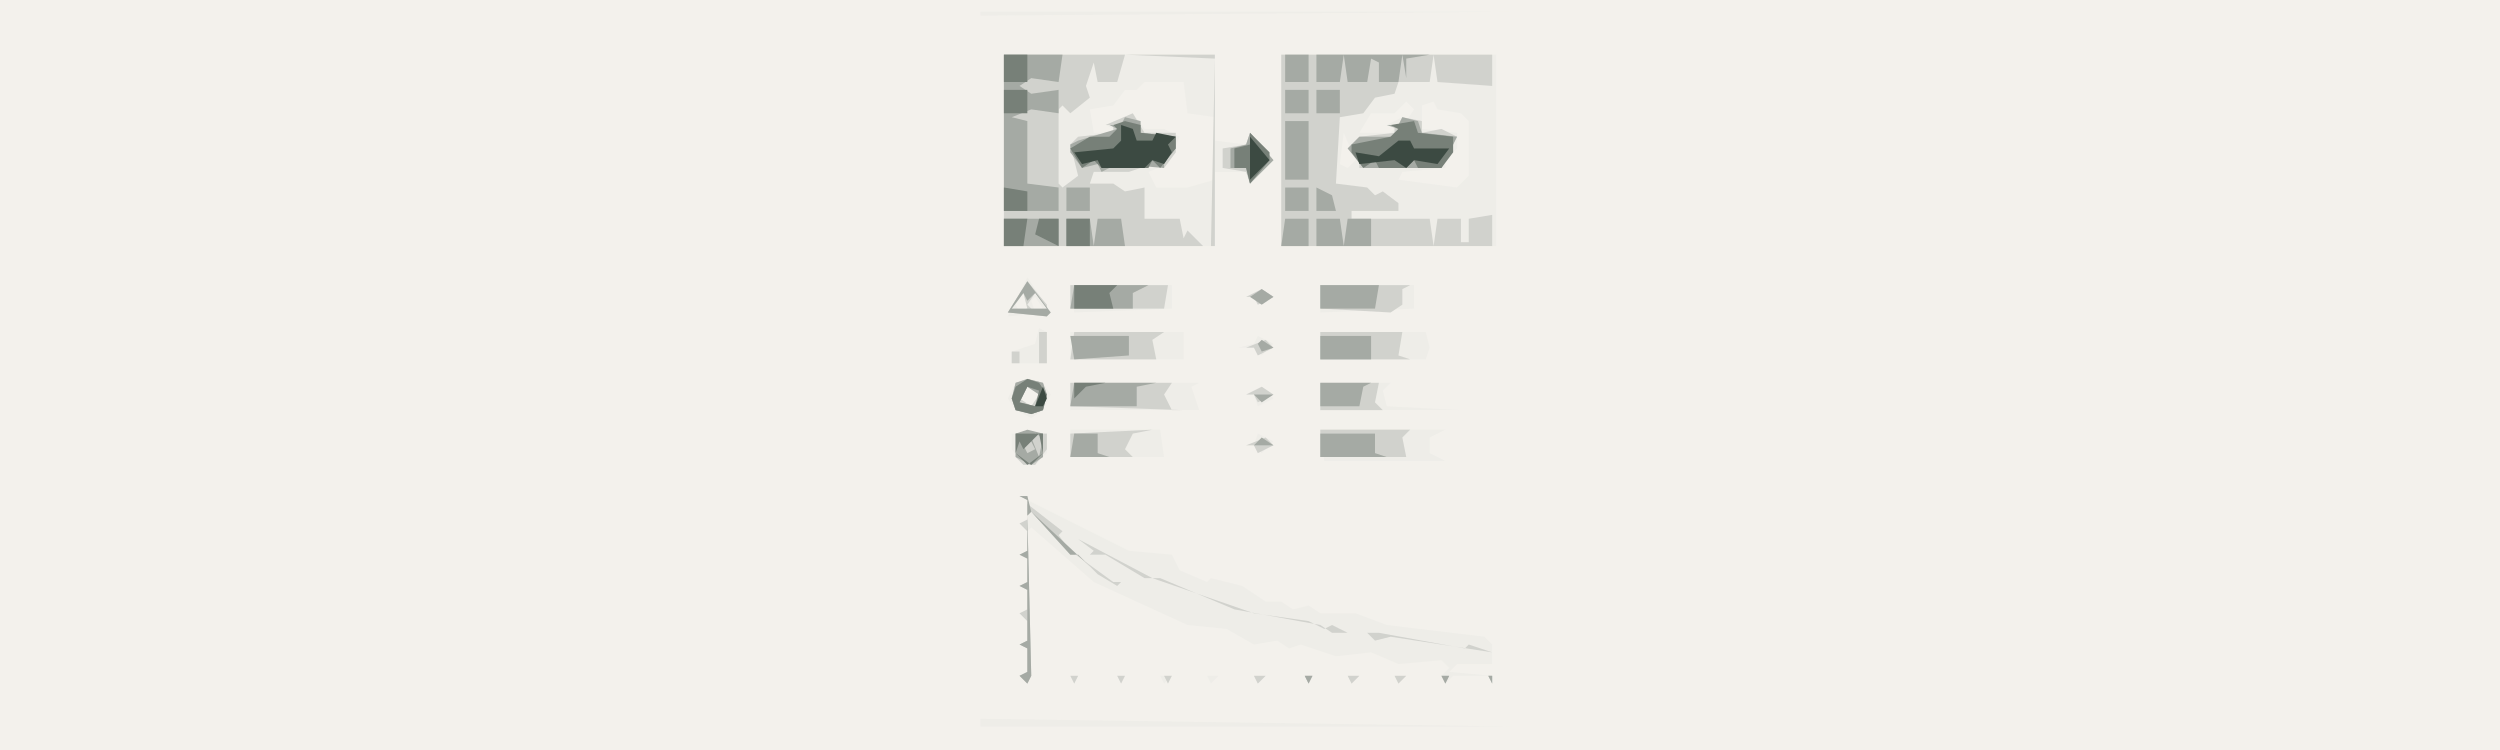
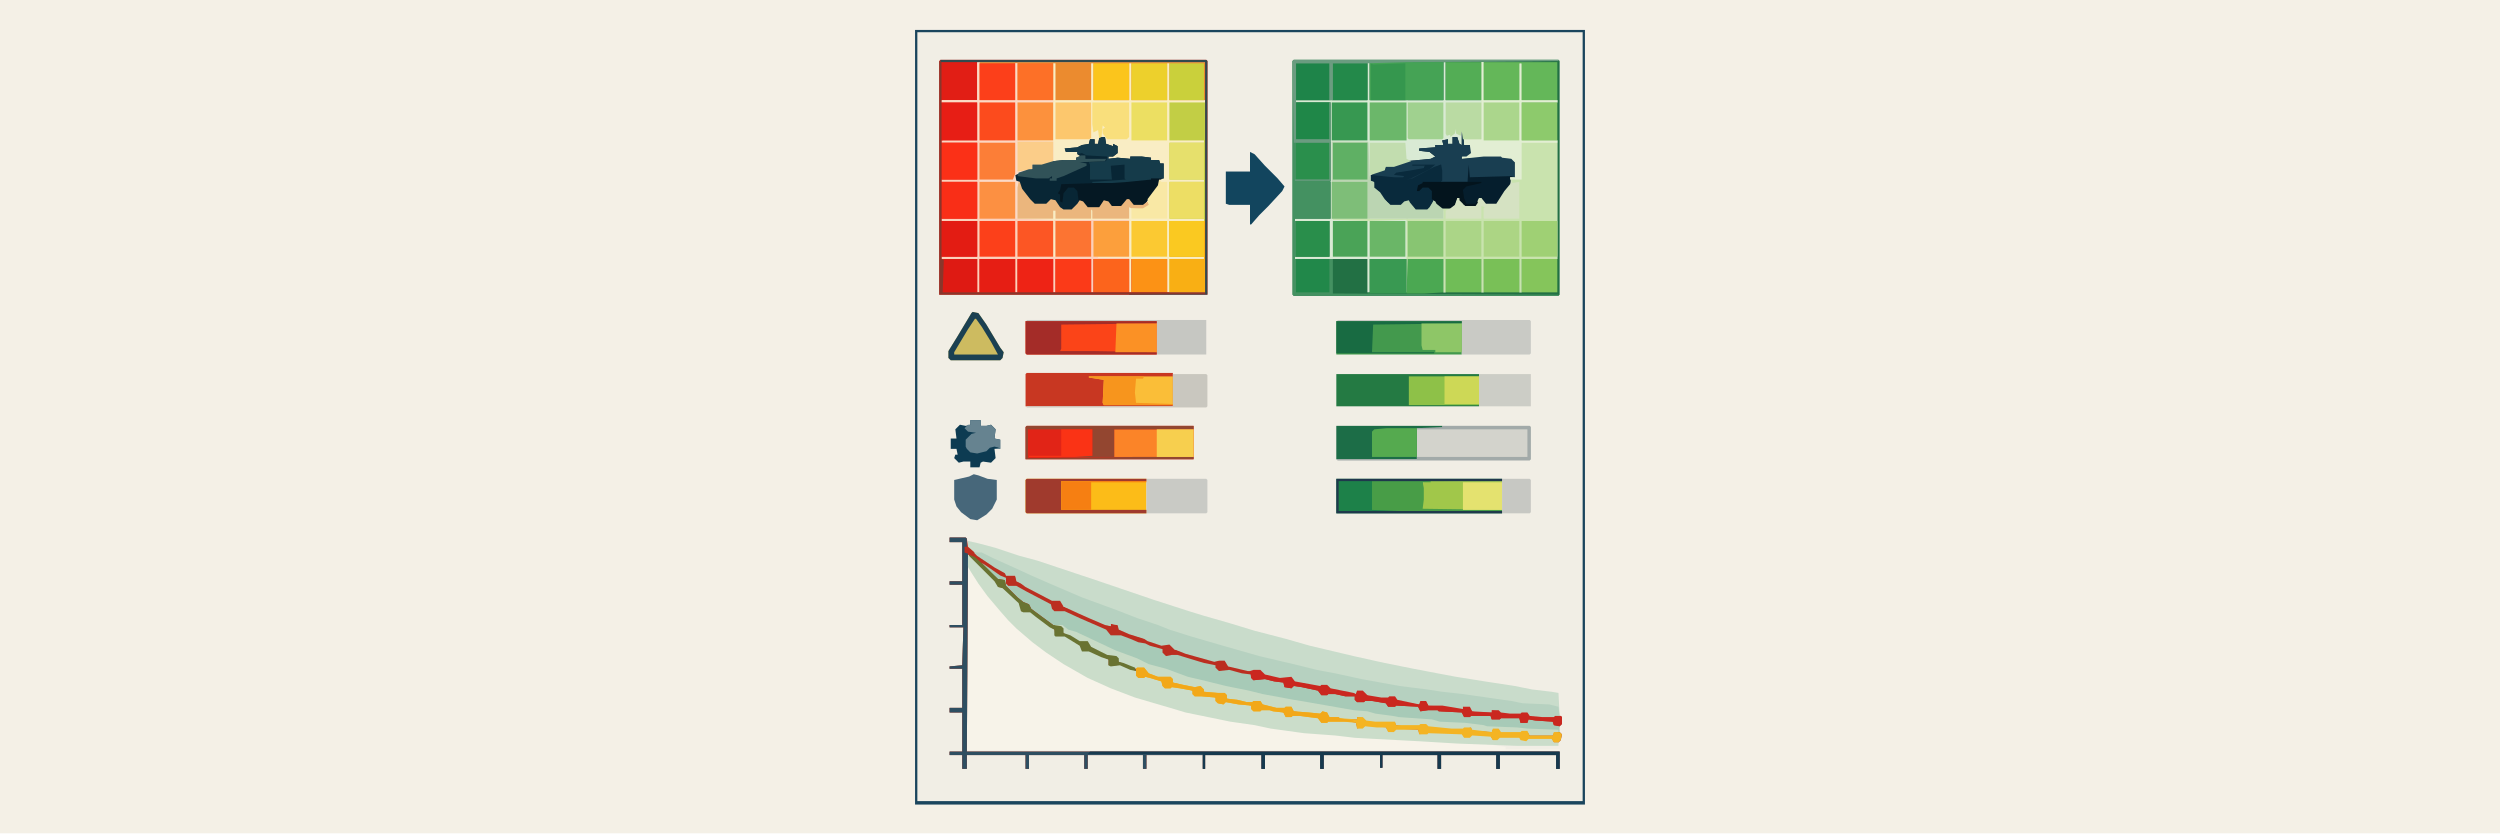
- <svg xmlns="http://www.w3.org/2000/svg" viewBox="0 0 640 192" role="img" aria-label="SE-I detailed vector artwork">
-   <rect width="640" height="192" fill="#f3f1ec" />
-   <path fill="#eeede8" fill-rule="evenodd" d="M261,127 263,128 263,133 261,134 263,136 263,141 261,142 263,143 263,149 261,150 263,151 263,156 261,157 263,159 263,164 261,165 263,166 263,172 261,173 263,175 264,173 274,173 275,175 276,173 286,173 287,175 288,173 297,173 298,175 300,173 309,173 310,175 312,173 321,173 322,175 324,173 334,173 335,175 336,173 345,173 346,175 348,173 357,173 358,175 360,173 369,173 370,175 372,173 381,173 382,175 382,173 371,172 373,170 382,170 382,165 380,163 355,160 347,157 338,157 335,155 331,156 328,154 324,154 318,150 310,148 309,149 302,146 300,142 289,141ZM263,136 264,135 280,149 304,160 314,161 321,165 327,164 330,166 333,165 342,168 351,167 358,170 369,169 371,171 369,173 264,173ZM326,113 322,111 321,114 317,114 321,114 323,116ZM338,110 339,118 370,118 366,116 366,112 370,110ZM274,110 274,117 298,117 297,110ZM259,111 259,115 262,119 265,119 268,116 268,111ZM323,99 321,101 318,101 321,101 322,104 326,102ZM338,98 338,105 374,105 355,104 354,100 356,98 360,98ZM274,98 274,105 307,105 305,99 307,98ZM263,97 260,98 258,102 260,105 264,107 267,105 269,101 267,98ZM263,99 266,101 264,104 261,102ZM326,88 322,86 321,88 317,89 321,89 323,91ZM338,85 338,92 365,92 366,89 365,85ZM274,85 274,92 303,92 303,85ZM268,85 266,84 265,88 259,90 259,93 268,93ZM326,76 323,74 321,76 318,76 321,76 322,78ZM338,73 338,80 362,79 362,73ZM274,73 275,80 300,79 300,73ZM263,71 258,81 269,80ZM264,77 265,76 267,79 265,80ZM262,75 263,79 261,80 260,78ZM328,14 328,63 383,63 383,14ZM344,34 347,41 345,43 343,42ZM364,27 367,26 368,28 374,29 376,31 376,45 373,48 358,46 359,44 370,43 370,41 373,38 373,34 364,33ZM362,28 360,31 359,30 355,32 357,33 356,34 348,34 351,29 357,29 360,26ZM257,14 257,63 311,63 311,44 319,44 320,47 326,41 320,34 319,37 311,36 311,14ZM279,28 285,27 288,23 291,23 293,21 303,21 304,29 311,30 311,46 304,48 296,48 294,44 299,42 302,35 298,33 293,33 290,29 283,32 285,33 284,34 280,34ZM251,3 251,186 388,186 251,184 251,4 388,3Z" />
-   <path fill="#d1d2cd" fill-rule="evenodd" d="M276,138 280,141 279,142 283,142 293,148 297,148 316,156 338,160 341,162 350,162 352,164 356,163 382,167 376,165 375,166 353,162 345,162 341,160 339,161 335,159 321,157 295,148ZM261,127 263,128 263,133 261,134 263,136 263,141 261,142 263,143 263,149 261,150 263,151 263,156 261,157 263,159 263,164 261,165 263,166 263,172 261,173 263,175 264,173 274,173 275,175 276,173 286,173 287,175 288,173 298,173 299,175 300,173 321,173 322,175 324,173 334,173 335,175 336,173 345,173 346,175 348,173 357,173 358,175 360,173 369,173 370,175 371,173 381,173 382,175 382,173 264,173 263,132 264,131 274,142 276,142 281,147 286,150 287,149 285,149 274,141 271,137 272,136 263,129 263,127ZM319,114 321,114 322,116 326,114 324,112ZM338,117 365,117 360,117 359,112 361,110 367,110 338,110ZM274,111 274,117 296,117 290,117 288,115 290,111 295,110ZM260,111 260,117 262,119 265,119 268,115 268,111ZM319,101 321,101 322,103 326,101 323,99ZM338,98 338,105 361,105 354,105 352,103 353,98ZM274,104 303,105 300,105 298,101 300,98 306,98 274,98ZM263,97 260,98 259,102 260,105 264,106 267,105 268,101 267,98ZM263,99 266,101 264,104 261,102ZM259,90 259,93 261,93 261,90ZM319,89 321,89 322,91 326,89 324,87ZM338,85 338,92 361,92 358,91 359,85ZM274,92 296,92 295,87 298,85 275,85ZM266,85 266,93 268,93 268,85ZM319,76 321,76 322,78 326,76 323,74ZM338,79 356,80 359,78 359,74 361,73 338,73ZM274,79 298,79 299,73 274,73ZM263,72 258,80 268,81 268,78ZM263,78 265,75 268,79 265,80ZM262,75 263,79 260,80 259,79ZM320,34 319,37 313,38 313,43 319,44 320,47 326,41ZM373,35 369,33 364,34 364,31 359,30 358,32 355,32 357,32 357,34 348,35 345,38 348,41 348,43 369,43ZM328,14 328,63 382,63 382,48 382,55 376,56 376,62 374,62 374,56 368,56 367,63 366,56 346,56 346,54 358,54 358,52 354,49 352,50 350,48 342,47 343,30 349,29 352,25 357,24 358,21 366,21 367,14 368,21 382,22 382,34 382,14ZM257,14 257,63 311,63 311,14ZM280,16 281,21 286,21 288,14 311,15 310,63 308,63 304,59 303,61 302,56 293,56 293,48 288,49 285,47 279,47 280,44 289,44 295,42 298,43 301,39 301,34 293,34 290,29 283,32 285,32 285,34 276,35 274,37 276,45 272,48 271,47 271,28 272,27 274,29 279,25 278,22Z" />
-   <path fill="#a5aaa4" fill-rule="evenodd" d="M261,127 263,128 263,141 261,142 263,143 263,149 261,150 263,151 263,164 261,165 263,166 263,172 261,173 263,175 264,173 334,173 335,175 336,173 369,173 370,175 371,173 381,173 382,175 382,173 264,173 263,132 264,131 274,142 276,142 279,145 264,131 263,127ZM321,114 326,114 323,112ZM338,111 338,117 355,117 352,116 352,111ZM275,111 274,117 284,117 281,116 281,111ZM263,110 260,111 260,117 264,119 267,117 267,111ZM262,114 264,113 265,115 263,116ZM265,111 267,112 266,117 264,112ZM321,101 323,103 326,101ZM338,104 348,104 349,99 351,98 338,98ZM274,104 291,104 291,99 296,98 275,98ZM263,97 260,98 259,102 260,105 264,106 267,105 268,101 267,98ZM263,99 266,101 265,104 261,103ZM322,88 323,90 326,89 323,87ZM338,86 338,92 351,92 351,86ZM274,86 275,92 289,91 289,86ZM323,74 320,76 323,78 326,76ZM338,73 338,79 352,79 353,73ZM274,79 290,79 290,75 294,73 275,73ZM263,72 258,80 268,81 269,80ZM259,79 262,75 263,77 265,75 268,79ZM337,56 337,63 366,63 351,63 351,56 345,56 344,63 343,56ZM329,56 328,63 335,63 335,56ZM273,56 273,63 294,63 288,63 287,56 281,56 280,63 279,56ZM257,56 257,63 271,63 271,56ZM337,48 337,54 342,54 341,50ZM329,48 329,54 335,54 335,48ZM273,48 273,54 279,54 279,48ZM320,34 319,37 315,38 315,43 319,43 320,47 326,41ZM329,31 329,46 335,46 335,31ZM373,35 364,34 363,31 359,30 358,32 355,32 358,33 356,35 348,35 345,38 349,43 369,43ZM301,35 292,34 292,31 288,30 287,32 284,32 286,33 276,36 274,37 274,39 277,43 281,42 282,44 286,42 298,43 298,41 301,38ZM337,23 337,29 343,29 343,23ZM329,23 329,29 335,29 335,23ZM337,21 343,21 344,14 345,21 350,21 351,15 353,16 353,21 358,21 359,14 360,20 360,15 366,14 337,14ZM329,14 329,21 335,21 335,14ZM257,14 257,54 271,54 271,48 263,47 263,31 259,30 264,28 271,29 271,23 264,24 261,22 264,20 271,21 272,14 279,14Z" />
-   <path fill="#778078" fill-rule="evenodd" d="M260,111 260,116 264,119 267,116 267,111ZM266,111 267,116 263,119 260,116 261,113 262,115ZM275,102 278,99 283,98 275,98ZM263,97 260,99 259,102 260,105 264,106 267,105 268,101 266,98ZM263,99 266,100 265,104 261,103ZM275,73 275,79 285,79 284,75 286,73ZM273,56 273,63 279,63 279,56ZM266,56 265,60 271,63 271,56ZM257,56 257,63 262,63 263,56ZM257,48 257,54 263,54 263,49ZM320,34 320,37 316,38 316,43 319,43 320,47 325,41 325,39ZM372,35 363,34 362,31 356,32 358,33 356,35 346,37 346,39 349,43 352,41 353,43 360,43 362,41 363,43 369,43 372,39ZM301,35 292,34 292,32 288,31 285,32 286,33 284,35 279,35 274,38 277,43 280,41 282,43 294,43 295,41 297,43 301,38ZM257,23 257,29 263,29 263,23ZM257,14 257,21 263,21 263,14Z" />
-   <path fill="#3c4a42" fill-rule="evenodd" d="M267,99 265,104 267,104 268,102ZM347,39 348,42 357,41 360,43 362,41 368,42 371,38 362,38 361,36 358,36 353,40ZM320,35 320,46 325,41ZM275,39 277,42 281,41 282,43 293,43 295,41 298,42 300,39 299,37 301,35 296,34 295,36 291,36 290,33 287,32 287,36 285,38Z" />
+ <svg xmlns="http://www.w3.org/2000/svg" viewBox="0 0 2172 724" role="img" aria-label="SE-I detailed vector artwork">
+   <path d="M0,0 L2172,0 L2172,724 L0,724 Z " fill="#F4F0E6" transform="translate(0,0)" />
+   <path d="M0,0 L582,0 L582,673 L0,673 Z " fill="#F1EEE5" transform="translate(795,26)" />
+   <path d="M0,0 L230,0 L231,1 L231,204 L230,205 L0,205 L-1,204 L-1,1 Z " fill="#D9EAD4" transform="translate(1124,52)" />
+   <path d="M0,0 L231,0 L232,1 L232,204 L-1,204 L-1,1 Z " fill="#FCD0BB" transform="translate(817,52)" />
+   <path d="M0,0 L196,0 L196,200 L163,200 L163,171 L132,171 L132,200 L130,200 L130,170 L103,170 L103,169 L130,169 L130,137 L65,137 L66,169 L64,169 L64,137 L33,136 L33,109 L34,104 L35,104 L37,110 L44,119 L48,123 L58,123 L62,119 L66,120 L70,126 L73,128 L80,128 L85,123 L87,120 L90,121 L94,126 L104,126 L108,120 L112,121 L115,125 L123,125 L128,119 L130,119 L134,124 L142,124 L146,119 L152,111 L155,107 L156,102 L159,101 L160,88 L157,88 L156,86 L149,85 L149,83 L131,82 L131,84 L112,84 L112,82 L119,79 L119,73 L116,71 L116,73 L109,71 L109,65 L104,67 L103,71 L100,71 L100,67 L96,68 L96,72 L89,73 L85,75 L74,75 L75,77 L85,78 L88,81 L91,83 L84,83 L84,85 L73,86 L69,87 L64,86 L64,69 L34,69 L33,68 L33,35 L64,35 L64,33 L33,33 L33,1 L31,1 L31,33 L0,33 Z " fill="#F9EDC4" transform="translate(851,54)" />
+   <path d="M0,0 L230,0 L231,1 L231,204 L230,205 L0,205 L-1,204 L-1,1 Z M64,2 L64,35 L33,35 L33,3 L32,3 L32,35 L1,35 L1,37 L32,37 L32,70 L1,70 L1,71 L32,71 L32,105 L1,105 L1,106 L32,106 L32,138 L1,138 L1,140 L31,140 L31,171 L1,171 L1,173 L32,173 L32,202 L33,202 L33,173 L64,173 L64,202 L66,202 L66,173 L98,173 L98,202 L99,202 L99,173 L130,173 L130,202 L132,202 L132,173 L163,173 L163,202 L165,202 L165,173 L196,173 L196,202 L198,202 L198,173 L229,173 L229,70 L198,70 L198,37 L229,37 L229,35 L198,35 L198,3 L196,3 L196,35 L165,35 L165,2 L163,2 L163,35 L132,35 L132,2 L130,2 L130,35 L99,35 L99,3 L98,3 L98,35 L66,35 L66,2 Z " fill="#227044" transform="translate(1124,52)" />
+   <path d="M0,0 L4,5 L11,16 L21,29 L30,40 L46,57 L57,66 L70,76 L91,89 L105,97 L132,109 L158,118 L173,122 L188,126 L199,129 L233,136 L250,138 L269,142 L304,146 L331,148 L337,149 L369,151 L414,153 L448,155 L468,158 L468,160 L515,160 L515,161 L0,161 Z " fill="#F7F3E9" transform="translate(840,491)" />
+   <path d="M0,0 L14,0 L15,1 L16,8 L24,15 L39,25 L49,31 L49,33 L57,33 L59,38 L65,41 L81,50 L89,54 L96,54 L99,57 L99,60 L105,62 L120,68 L130,73 L140,77 L140,75 L146,76 L148,80 L164,86 L170,88 L180,92 L187,93 L191,92 L195,95 L195,97 L205,100 L230,107 L239,106 L242,111 L259,115 L270,115 L274,119 L287,122 L297,121 L300,125 L322,129 L323,128 L328,128 L331,131 L351,135 L353,136 L354,133 L359,133 L363,137 L375,139 L381,139 L382,138 L387,138 L389,141 L408,145 L409,142 L414,142 L416,146 L428,146 L446,149 L446,147 L452,147 L454,151 L471,152 L471,150 L477,150 L479,152 L487,153 L496,153 L497,152 L502,152 L504,155 L515,156 L525,156 L526,155 L531,155 L532,156 L532,162 L530,164 L530,169 L532,171 L531,176 L529,178 L525,178 L523,175 L503,175 L501,177 L496,176 L495,174 L478,174 L476,176 L472,176 L470,173 L454,172 L452,174 L447,174 L445,171 L416,170 L415,171 L408,171 L407,167 L388,167 L386,169 L381,169 L379,165 L371,165 L361,164 L359,166 L354,166 L353,161 L343,160 L329,160 L328,161 L323,161 L320,157 L304,155 L298,155 L297,156 L292,156 L290,152 L281,151 L278,150 L271,150 L270,151 L264,151 L262,149 L262,146 L251,145 L240,143 L238,145 L233,144 L231,142 L231,139 L219,138 L213,138 L211,136 L211,133 L200,131 L193,130 L192,131 L187,131 L185,129 L184,125 L174,122 L170,121 L169,122 L164,122 L162,120 L162,116 L157,115 L148,111 L140,112 L138,111 L138,106 L132,104 L121,99 L115,99 L113,94 L100,86 L92,86 L91,85 L91,80 L87,78 L75,69 L70,65 L64,65 L62,64 L60,57 L46,44 L42,43 L39,38 L16,15 L15,186 L530,186 L530,201 L527,201 L527,189 L478,189 L478,201 L475,201 L475,189 L427,189 L427,201 L424,201 L424,189 L376,189 L376,200 L374,200 L374,189 L325,189 L325,201 L322,201 L322,189 L274,189 L274,201 L271,201 L271,189 L222,189 L222,201 L220,201 L220,189 L171,189 L171,201 L168,201 L168,189 L120,189 L120,201 L117,201 L117,189 L69,189 L69,201 L66,201 L66,189 L15,189 L15,201 L11,201 L11,189 L0,189 L0,186 L11,186 L11,152 L0,152 L0,148 L11,148 L11,114 L0,114 L0,112 L11,111 L12,78 L0,78 L0,76 L11,76 L11,41 L0,41 L0,38 L11,38 L11,4 L0,4 Z " fill="#A7CAB7" transform="translate(825,467)" />
+   <path d="M0,0 L9,2 L24,6 L45,13 L60,17 L78,23 L114,35 L161,51 L192,61 L205,65 L226,71 L249,78 L276,85 L297,91 L335,100 L362,106 L387,111 L408,115 L424,118 L449,122 L475,126 L490,129 L507,131 L513,132 L514,152 L509,154 L499,154 L488,153 L486,150 L481,150 L480,151 L471,151 L463,150 L461,148 L455,147 L455,149 L442,149 L438,148 L436,145 L430,144 L430,146 L422,146 L412,144 L400,143 L398,140 L393,140 L392,142 L376,140 L372,138 L371,136 L366,136 L365,137 L352,136 L346,134 L343,131 L338,131 L337,133 L315,129 L312,126 L307,126 L304,127 L284,123 L281,119 L276,119 L271,120 L256,116 L254,113 L243,113 L226,109 L223,104 L218,104 L214,105 L189,98 L179,94 L175,90 L168,91 L156,87 L153,85 L140,81 L131,77 L130,73 L124,72 L124,74 L119,73 L105,67 L96,63 L83,57 L80,52 L73,52 L50,40 L46,37 L42,35 L41,30 L33,30 L32,28 L23,23 L8,13 L0,6 Z " fill="#C9DCCB" transform="translate(841,470)" />
+   <path d="M0,0 L231,0 L232,1 L232,204 L-1,204 L-1,1 Z M32,2 L32,35 L1,35 L1,37 L32,37 L32,70 L1,70 L1,72 L32,72 L32,104 L1,104 L1,106 L32,106 L32,138 L1,138 L1,140 L32,140 L32,171 L1,171 L1,173 L32,173 L32,202 L34,202 L34,173 L65,173 L65,202 L67,202 L67,173 L98,173 L98,202 L100,202 L100,173 L131,173 L131,202 L133,202 L133,173 L164,173 L164,202 L166,202 L166,173 L197,173 L197,202 L230,202 L230,2 Z " fill="#E11E15" transform="translate(817,52)" />
+   <path d="M0,0 L2,0 L2,33 L33,33 L33,1 L35,1 L35,33 L66,33 L66,35 L35,35 L35,68 L66,68 L66,171 L35,171 L35,200 L33,200 L33,171 L2,171 L2,200 L0,200 L0,171 L-31,171 L-31,200 L-33,200 L-33,171 L-64,171 L-64,200 L-65,200 L-65,137 L-99,138 L-129,137 L-129,136 L-98,136 L-98,131 L-97,131 L-97,136 L-65,136 L-65,128 L-64,128 L-64,136 L-33,136 L-33,129 L-40,129 L-40,128 L-27,126 L-23,123 L-21,118 L-19,118 L-16,122 L-16,124 L-5,124 L-2,118 L0,118 L4,123 L13,123 L20,112 L25,106 L25,100 L29,100 L29,87 L26,86 L26,84 L18,84 L17,83 L2,83 L-17,84 L-17,82 L-10,79 L-10,72 L-15,72 L-15,50 L-14,50 L-14,67 L0,67 Z " fill="#C9E3AE" transform="translate(1287,54)" />
+   <path d="M0,0 L230,0 L230,1 L130,2 L130,35 L66,35 L66,2 L64,2 L64,35 L1,35 L1,37 L32,37 L32,138 L1,138 L1,140 L31,140 L31,171 L1,171 L1,173 L34,173 L34,203 L230,204 L230,205 L0,205 L-1,204 L-1,1 Z " fill="#449161" transform="translate(1124,52)" />
+   <path d="M0,0 L14,0 L15,1 L16,8 L24,15 L39,25 L49,31 L49,33 L57,33 L59,38 L65,41 L81,50 L89,54 L96,54 L99,57 L99,60 L105,62 L120,68 L130,73 L140,77 L140,75 L146,76 L148,80 L164,86 L170,88 L180,92 L187,93 L191,92 L195,95 L195,97 L205,100 L230,107 L239,106 L242,111 L259,115 L270,115 L274,119 L287,122 L297,121 L300,125 L322,129 L323,128 L328,128 L331,131 L351,135 L353,136 L354,133 L359,133 L363,137 L375,139 L381,139 L382,138 L387,138 L389,141 L408,145 L409,142 L414,142 L416,146 L428,146 L446,149 L446,147 L452,147 L454,151 L471,152 L471,150 L477,150 L479,152 L487,153 L496,153 L497,152 L502,152 L504,155 L515,156 L525,156 L526,155 L531,155 L532,156 L532,162 L530,164 L525,163 L524,160 L509,159 L503,158 L502,161 L496,161 L495,157 L479,157 L478,158 L471,158 L470,155 L453,155 L452,156 L447,156 L445,152 L425,151 L424,150 L416,150 L409,151 L407,147 L388,146 L387,147 L381,147 L379,144 L367,142 L361,142 L360,143 L354,143 L352,141 L352,138 L344,138 L335,136 L329,136 L328,137 L323,137 L320,133 L306,130 L299,129 L297,131 L291,130 L290,126 L282,125 L274,123 L264,124 L262,122 L262,119 L254,118 L243,115 L234,116 L231,113 L231,111 L221,109 L198,102 L193,102 L188,103 L185,100 L185,97 L174,94 L170,92 L164,91 L157,88 L149,85 L140,85 L136,80 L113,70 L100,64 L91,64 L89,62 L88,58 L67,47 L58,42 L51,42 L49,40 L49,35 L44,33 L34,26 L28,22 L34,29 L42,36 L48,37 L49,42 L59,52 L64,56 L69,58 L71,62 L90,76 L97,77 L99,79 L99,83 L105,85 L113,90 L120,90 L123,95 L137,102 L145,103 L147,105 L147,108 L151,109 L161,113 L169,113 L173,118 L181,121 L192,121 L194,123 L194,126 L203,128 L213,130 L218,129 L221,132 L221,134 L233,135 L239,135 L241,137 L241,140 L250,141 L258,143 L263,143 L264,142 L270,142 L272,145 L284,148 L291,148 L292,147 L297,147 L299,151 L312,152 L322,153 L324,151 L328,152 L330,156 L338,156 L339,157 L354,158 L354,156 L359,156 L362,159 L370,160 L387,160 L388,163 L408,163 L409,162 L414,162 L416,164 L436,166 L446,166 L447,165 L453,165 L454,167 L471,169 L472,166 L477,166 L479,169 L496,169 L497,168 L502,168 L504,172 L524,172 L525,169 L530,169 L532,171 L531,176 L529,178 L525,178 L523,175 L503,175 L501,177 L496,176 L495,174 L478,174 L476,176 L472,176 L470,173 L454,172 L452,174 L447,174 L445,171 L416,170 L415,171 L408,171 L407,167 L388,167 L386,169 L381,169 L379,165 L371,165 L361,164 L359,166 L354,166 L353,161 L343,160 L329,160 L328,161 L323,161 L320,157 L304,155 L298,155 L297,156 L292,156 L290,152 L281,151 L278,150 L271,150 L270,151 L264,151 L262,149 L262,146 L251,145 L240,143 L238,145 L233,144 L231,142 L231,139 L219,138 L213,138 L211,136 L211,133 L200,131 L193,130 L192,131 L187,131 L185,129 L184,125 L174,122 L170,121 L169,122 L164,122 L162,120 L162,116 L157,115 L148,111 L140,112 L138,111 L138,106 L132,104 L121,99 L115,99 L113,94 L100,86 L92,86 L91,85 L91,80 L87,78 L75,69 L70,65 L64,65 L62,64 L60,57 L46,44 L42,43 L39,38 L16,15 L15,186 L530,186 L530,201 L527,201 L527,189 L478,189 L478,201 L475,201 L475,189 L427,189 L427,201 L424,201 L424,189 L376,189 L376,200 L374,200 L374,189 L325,189 L325,201 L322,201 L322,189 L274,189 L274,201 L271,201 L271,189 L222,189 L222,201 L220,201 L220,189 L171,189 L171,201 L168,201 L168,189 L120,189 L120,201 L117,201 L117,189 L69,189 L69,201 L66,201 L66,189 L15,189 L15,201 L11,201 L11,189 L0,189 L0,186 L11,186 L11,152 L0,152 L0,148 L11,148 L11,114 L0,114 L0,112 L11,111 L12,78 L0,78 L0,76 L11,76 L11,41 L0,41 L0,38 L11,38 L11,4 L0,4 Z " fill="#BB2E20" transform="translate(825,467)" />
+   <path d="M0,0 L7,6 L27,26 L27,29 L32,30 L47,44 L47,50 L55,50 L69,61 L76,66 L77,71 L85,71 L99,80 L100,84 L107,84 L123,92 L123,97 L130,97 L133,96 L147,102 L149,107 L154,107 L157,106 L165,109 L170,111 L172,116 L177,116 L182,115 L196,119 L198,123 L209,123 L216,125 L219,130 L224,129 L228,128 L247,132 L249,136 L255,136 L256,135 L263,135 L275,138 L277,141 L282,141 L283,140 L294,141 L305,142 L308,146 L313,146 L314,145 L328,145 L338,147 L339,152 L345,150 L349,149 L364,151 L366,154 L371,154 L373,152 L392,153 L393,157 L400,156 L401,155 L430,156 L432,159 L437,159 L439,157 L455,158 L457,162 L462,160 L463,159 L480,159 L482,162 L487,161 L488,160 L508,160 L510,164 L514,164 L514,167 L478,167 L426,165 L393,163 L355,161 L337,160 L320,158 L293,156 L264,152 L250,149 L229,146 L190,138 L180,135 L163,130 L146,125 L125,117 L105,108 L84,96 L69,86 L57,77 L43,65 L36,58 L29,50 L18,37 L10,26 L3,15 L0,10 Z " fill="#CBDDCA" transform="translate(840,481)" />
+   <path d="M0,0 L7,0 L17,5 L37,14 L50,20 L66,27 L94,39 L124,50 L142,57 L160,63 L170,67 L189,73 L220,82 L248,90 L265,94 L282,98 L298,102 L314,105 L337,110 L370,116 L394,119 L407,121 L425,123 L467,129 L477,131 L500,132 L508,134 L509,142 L504,144 L494,144 L483,143 L481,140 L476,140 L475,141 L466,141 L458,140 L456,138 L450,137 L450,139 L437,139 L433,138 L431,135 L425,134 L425,136 L417,136 L407,134 L395,133 L393,130 L388,130 L387,132 L371,130 L367,128 L366,126 L361,126 L360,127 L347,126 L341,124 L338,121 L333,121 L332,123 L310,119 L307,116 L302,116 L299,117 L279,113 L276,109 L271,109 L266,110 L251,106 L249,103 L238,103 L221,99 L218,94 L213,94 L209,95 L184,88 L174,84 L170,80 L163,81 L151,77 L148,75 L135,71 L126,67 L125,63 L119,62 L119,64 L114,63 L100,57 L91,53 L78,47 L75,42 L68,42 L45,30 L41,27 L37,25 L36,20 L28,20 L27,18 L18,13 L3,3 Z " fill="#B6D1C0" transform="translate(846,480)" />
+   <path d="M0,0 L196,0 L196,33 L165,33 L165,1 L163,1 L163,33 L132,33 L132,1 L130,1 L130,33 L99,33 L99,1 L97,1 L97,33 L66,33 L66,1 L64,1 L64,33 L33,33 L33,1 L31,1 L31,33 L0,33 Z " fill="#EB8B2F" transform="translate(851,54)" />
+   <path d="M0,0 L582,0 L582,673 L0,673 Z M2,2 L2,670 L580,670 L580,2 Z " fill="#1A455D" transform="translate(795,26)" />
+   <path d="M0,0 L168,0 L169,1 L169,29 L168,30 L1,30 L0,29 Z " fill="#D3D3CC" transform="translate(1161,370)" />
+   <path d="M0,0 L4,0 L5,6 L11,8 L11,6 L15,8 L15,14 L11,17 L7,17 L7,19 L15,18 L26,19 L26,17 L36,17 L44,18 L44,20 L51,20 L52,23 L55,23 L55,36 L51,37 L51,42 L43,52 L39,58 L37,60 L29,60 L25,56 L25,54 L20,59 L18,61 L10,61 L6,56 L3,56 L-1,62 L-11,62 L-16,56 L-18,56 L-22,62 L-25,64 L-32,64 L-38,59 L-40,55 L-44,56 L-47,59 L-57,59 L-62,54 L-69,45 L-70,44 L-70,39 L-74,38 L-74,33 L-66,29 L-59,28 L-59,24 L-51,24 L-41,21 L-32,20 L-21,20 L-21,18 L-17,17 L-20,15 L-20,13 L-30,13 L-31,10 L-20,9 L-16,7 L-10,6 L-9,2 L-5,2 L-5,6 L-2,6 L-1,1 Z " fill="#082635" transform="translate(956,119)" />
+   <path d="M0,0 L31,0 L31,165 L0,165 L0,136 L30,136 L30,134 L0,134 L0,103 L30,103 L30,101 L0,101 L0,69 L30,69 L30,67 L0,67 L0,35 L30,35 L30,33 L0,33 Z " fill="#C2CE45" transform="translate(1016,89)" />
+   <path d="M0,0 L1,0 L2,12 L7,12 L8,19 L4,22 L0,22 L0,24 L19,22 L34,22 L35,23 L43,24 L46,27 L46,40 L42,40 L43,46 L34,58 L30,64 L21,64 L17,60 L17,58 L15,58 L14,62 L12,65 L3,65 L-2,60 L-2,58 L-4,58 L-6,64 L-10,67 L-17,67 L-22,63 L-23,61 L-25,61 L-28,66 L-30,68 L-40,68 L-45,62 L-46,60 L-50,61 L-53,64 L-62,64 L-67,59 L-71,53 L-76,49 L-76,44 L-79,43 L-79,38 L-71,34 L-67,34 L-66,30 L-59,30 L-49,27 L-48,26 L-27,24 L-23,22 L-28,18 L-37,17 L-37,15 L-23,14 L-23,12 L-16,12 L-17,8 L-12,7 L-12,11 L-8,11 L-8,5 L-4,5 L-2,11 L0,12 Z " fill="#051E2D" transform="translate(1270,114)" />
+   <path d="M0,0 L145,0 L145,29 L-1,29 L-1,1 Z " fill="#E12417" transform="translate(892,370)" />
+   <path d="M0,0 L127,0 L127,29 L-1,29 L-1,1 Z " fill="#C83722" transform="translate(892,324)" />
+   <path d="M0,0 L124,0 L124,28 L0,28 Z " fill="#247A43" transform="translate(1161,325)" />
+   <path d="M0,0 L114,0 L114,29 L1,29 L0,28 Z " fill="#FB4418" transform="translate(891,279)" />
+   <path d="M0,0 L109,0 L109,29 L0,29 Z " fill="#43994D" transform="translate(1161,279)" />
+   <path d="M0,0 L104,0 L104,30 L0,30 L-1,29 L-1,1 Z " fill="#FCBC18" transform="translate(892,416)" />
+   <path d="M0,0 L31,0 L32,1 L33,30 L35,34 L37,35 L39,41 L44,45 L48,52 L51,54 L60,54 L64,50 L68,51 L72,57 L73,58 L83,58 L86,55 L88,51 L91,52 L96,57 L97,60 L97,67 L0,67 Z " fill="#BBD5B2" transform="translate(1157,123)" />
+   <path d="M0,0 L7,0 L12,4 L19,6 L53,22 L72,29 L82,34 L97,38 L116,45 L133,49 L149,53 L169,57 L181,60 L208,65 L220,67 L260,74 L272,75 L279,77 L294,79 L299,80 L328,82 L335,84 L357,85 L373,87 L376,88 L402,89 L411,90 L438,91 L438,93 L434,94 L433,96 L413,96 L411,93 L406,93 L405,94 L388,94 L386,91 L381,91 L380,93 L363,92 L362,89 L355,91 L345,91 L325,89 L323,87 L318,87 L317,88 L303,88 L297,87 L296,85 L279,85 L271,84 L268,81 L263,80 L263,82 L248,82 L247,81 L239,80 L236,76 L232,77 L227,78 L208,75 L206,72 L201,72 L200,73 L193,73 L181,70 L179,67 L173,67 L172,68 L162,67 L150,64 L148,60 L138,60 L130,58 L127,54 L119,55 L103,50 L101,46 L90,46 L81,42 L78,38 L70,38 L56,32 L54,28 L44,26 L31,19 L29,15 L22,15 L8,7 L6,2 L1,2 Z " fill="#C8DBC6" transform="translate(916,543)" />
+   <path d="M0,0 L14,0 L15,1 L15,8 L13,8 L13,13 L16,14 L15,186 L530,186 L530,201 L527,201 L527,189 L478,189 L478,201 L475,201 L475,189 L427,189 L427,201 L424,201 L424,189 L376,189 L376,200 L374,200 L374,189 L325,189 L325,201 L322,201 L322,189 L274,189 L274,201 L271,201 L271,189 L222,189 L222,201 L220,201 L220,189 L171,189 L171,201 L168,201 L168,189 L120,189 L120,201 L117,201 L117,189 L69,189 L69,201 L66,201 L66,189 L15,189 L15,201 L11,201 L11,189 L0,189 L0,186 L11,186 L11,152 L0,152 L0,148 L11,148 L11,114 L0,114 L0,112 L11,111 L12,78 L0,78 L0,76 L11,76 L11,41 L0,41 L0,38 L11,38 L11,4 L0,4 Z " fill="#2E4E61" transform="translate(825,467)" />
+   <path d="M0,0 L144,0 L144,2 L75,3 L76,8 L76,18 L75,26 L144,27 L144,30 L0,30 Z " fill="#1D8149" transform="translate(1161,416)" />
+   <path d="M0,0 L2,0 L2,33 L33,33 L33,1 L35,1 L35,33 L66,33 L66,35 L35,35 L36,68 L66,69 L66,87 L56,90 L48,89 L48,93 L36,97 L33,98 L34,103 L36,104 L35,136 L33,136 L33,104 L2,104 L2,102 L31,102 L32,97 L33,69 L-30,69 L-30,68 L0,68 L0,35 L-31,35 L-31,33 L0,33 Z " fill="#FBDAC6" transform="translate(849,54)" />
+   <path d="M0,0 L2,0 L2,33 L33,33 L33,1 L35,1 L35,33 L66,33 L66,35 L35,35 L35,68 L66,68 L66,70 L35,70 L35,102 L25,102 L25,100 L29,100 L29,87 L26,86 L26,84 L18,84 L17,83 L2,83 L-17,84 L-17,82 L-10,79 L-10,72 L-15,72 L-15,50 L-14,50 L-14,67 L0,67 Z " fill="#E2EED3" transform="translate(1287,54)" />
+   <path d="M0,0 L64,0 L64,33 L0,33 Z " fill="#45A355" transform="translate(1190,54)" />
+   <path d="M0,0 L92,0 L93,2 L70,2 L70,29 L0,29 Z " fill="#1C6D47" transform="translate(1161,370)" />
+   <path d="M0,0 L64,0 L64,33 L33,33 L33,1 L31,1 L31,33 L0,33 Z " fill="#64B759" transform="translate(1289,54)" />
+   <path d="M0,0 L1,0 L2,12 L7,12 L8,19 L4,22 L0,22 L0,24 L19,22 L34,22 L35,23 L43,24 L46,27 L46,40 L43,39 L7,40 L6,29 L5,44 L-18,44 L-18,29 L-39,40 L-44,43 L-50,43 L-49,41 L-43,39 L-27,31 L-25,30 L-32,30 L-33,33 L-54,36 L-57,37 L-49,38 L-51,41 L-69,40 L-77,39 L-78,37 L-71,34 L-67,34 L-66,30 L-59,30 L-49,27 L-48,26 L-27,24 L-23,22 L-28,18 L-37,17 L-37,15 L-23,14 L-23,12 L-16,12 L-17,8 L-12,7 L-12,11 L-8,11 L-8,5 L-4,5 L-2,11 L0,12 Z " fill="#193E51" transform="translate(1270,114)" />
+   <path d="M0,0 L167,0 L168,1 L168,29 L167,30 L108,30 L108,1 L0,1 Z " fill="#C9CAC5" transform="translate(1162,278)" />
+   <path d="M0,0 L31,0 L31,62 L0,62 L0,33 L30,33 L30,31 L0,31 Z " fill="#F9AF14" transform="translate(1016,192)" />
+   <path d="M0,0 L6,0 L10,5 L18,8 L29,8 L31,10 L31,13 L40,15 L50,17 L55,16 L58,19 L58,21 L70,22 L76,22 L78,24 L78,27 L87,28 L95,30 L100,30 L101,29 L107,29 L109,32 L121,35 L128,35 L129,34 L134,34 L136,38 L149,39 L159,40 L161,38 L165,39 L167,43 L175,43 L176,44 L191,45 L191,43 L196,43 L199,46 L207,47 L224,47 L225,50 L245,50 L246,49 L251,49 L253,51 L273,53 L283,53 L284,52 L290,52 L291,54 L308,56 L309,53 L314,53 L316,56 L333,56 L334,55 L339,55 L341,59 L361,59 L362,56 L367,56 L369,58 L368,63 L366,65 L362,65 L360,62 L340,62 L338,64 L333,63 L332,61 L315,61 L313,63 L309,63 L307,60 L291,59 L289,61 L284,61 L282,58 L253,57 L252,58 L245,58 L244,54 L225,54 L223,56 L218,56 L216,52 L208,52 L198,51 L196,53 L191,53 L190,48 L180,47 L166,47 L165,48 L160,48 L157,44 L141,42 L135,42 L134,43 L129,43 L127,39 L118,38 L115,37 L108,37 L107,38 L101,38 L99,36 L99,33 L88,32 L77,30 L75,32 L70,31 L68,29 L68,26 L56,25 L50,25 L48,23 L48,20 L37,18 L30,17 L29,18 L24,18 L22,16 L21,12 L11,9 L7,8 L6,9 L1,9 L-1,7 L-1,1 Z " fill="#F4B423" transform="translate(988,580)" />
+   <path d="M0,0 L62,0 L62,25 L-8,25 L-7,15 L-7,1 Z " fill="#A1C74A" transform="translate(1243,418)" />
+   <path d="M0,0 L69,0 L69,24 L0,24 Z " fill="#FB8428" transform="translate(968,373)" />
+   <path d="M0,0 L4,2 L13,12 L24,23 L30,30 L28,34 L16,47 L8,55 L1,63 L0,63 L0,46 L-18,46 L-21,45 L-21,17 L0,17 Z " fill="#12455E" transform="translate(1086,132)" />
+   <path d="M0,0 L52,0 L53,1 L53,29 L52,30 L0,30 Z " fill="#C9CAC5" transform="translate(996,416)" />
+   <path d="M0,0 L61,0 L61,25 L0,25 Z " fill="#8EC148" transform="translate(1224,327)" />
+   <path d="M0,0 L73,0 L73,25 L13,25 L12,23 L13,3 L0,1 Z " fill="#FABE38" transform="translate(946,327)" />
+   <path d="M0,0 L156,0 L156,30 L113,30 L113,1 L0,1 Z " fill="#C6C7C2" transform="translate(892,278)" />
+   <path d="M0,0 L14,0 L14,2 L12,2 L12,7 L4,17 L0,23 L-2,25 L-10,25 L-14,21 L-14,19 L-19,24 L-21,26 L-29,26 L-33,21 L-36,21 L-40,27 L-50,27 L-55,21 L-58,20 L-59,12 L-62,9 L-67,9 L-71,14 L-72,22 L-74,21 L-74,15 L-76,14 L-74,11 L-73,6 L-43,5 L-1,2 Z " fill="#051823" transform="translate(995,154)" />
+   <path d="M0,0 L20,0 L15,4 L-1,12 L-5,13 L0,12 L19,2 L25,0 L26,5 L26,14 L22,17 L9,18 L5,19 L4,23 L9,19 L14,19 L18,23 L18,32 L15,37 L13,39 L3,39 L-2,33 L-3,31 L-7,32 L-10,35 L-19,35 L-24,30 L-28,24 L-33,20 L-33,15 L-36,14 L-36,9 L-16,11 L-8,11 L-7,10 L-16,9 L-14,7 L-1,5 L10,3 L11,1 L0,1 Z " fill="#092A3C" transform="translate(1227,143)" />
+   <path d="M0,0 L4,0 L5,6 L11,8 L11,6 L15,8 L15,14 L11,17 L7,17 L7,19 L15,18 L26,19 L26,17 L36,17 L44,18 L44,20 L51,20 L52,23 L55,23 L55,36 L52,36 L44,36 L44,37 L24,39 L10,40 L-7,40 L-7,39 L22,37 L21,36 L21,24 L9,25 L10,37 L-9,37 L-9,24 L-10,22 L5,21 L6,17 L-12,16 L-16,14 L-20,15 L-20,13 L-30,13 L-31,10 L-20,9 L-16,7 L-10,6 L-9,2 L-5,2 L-5,6 L-2,6 L-1,1 Z " fill="#153B4A" transform="translate(956,119)" />
+   <path d="M0,0 L408,0 L408,15 L405,15 L405,3 L356,3 L356,15 L353,15 L353,3 L305,3 L305,15 L302,15 L302,3 L254,3 L254,14 L252,14 L252,3 L203,3 L203,15 L200,15 L200,3 L152,3 L152,15 L149,15 L149,3 L100,3 L100,15 L98,15 L98,2 L-2,2 Z " fill="#16394E" transform="translate(947,653)" />
+   <path d="M0,0 L1,0 L3,6 L10,15 L14,19 L24,19 L28,15 L32,16 L36,22 L39,24 L46,24 L51,19 L53,16 L56,17 L60,22 L70,22 L74,16 L78,17 L81,21 L89,21 L94,15 L96,15 L100,20 L108,20 L112,17 L113,19 L116,21 L108,24 L98,23 L96,22 L96,32 L64,32 L64,25 L63,24 L63,32 L32,32 L32,25 L30,25 L30,32 L-1,32 L-1,5 Z " fill="#EBB67D" transform="translate(885,158)" />
+   <path d="M0,0 L104,0 L104,2 L30,2 L30,27 L104,27 L104,30 L0,30 L-1,29 L-1,1 Z " fill="#A03A2D" transform="translate(892,416)" />
+   <path d="M0,0 L45,0 L45,28 L0,28 Z " fill="#CCCDC6" transform="translate(1285,325)" />
+   <path d="M0,0 L114,0 L114,2 L31,3 L31,24 L30,26 L59,26 L114,27 L114,29 L1,29 L0,28 Z " fill="#A42C28" transform="translate(891,279)" />
+   <path d="M0,0 L6,0 L10,4 L23,7 L33,6 L36,10 L58,14 L59,13 L64,13 L67,16 L87,20 L89,21 L90,18 L95,18 L99,22 L111,24 L117,24 L118,23 L123,23 L125,26 L144,30 L145,27 L150,27 L152,31 L164,31 L182,34 L182,32 L188,32 L190,36 L207,37 L207,35 L213,35 L215,37 L223,38 L232,38 L233,37 L238,37 L240,40 L251,41 L261,41 L262,40 L267,40 L268,41 L268,47 L266,49 L261,48 L260,45 L245,44 L239,43 L238,46 L232,46 L231,42 L215,42 L214,43 L207,43 L206,40 L189,40 L188,41 L183,41 L181,37 L161,36 L160,35 L152,35 L145,36 L143,32 L124,31 L123,32 L117,32 L115,29 L103,27 L97,27 L96,28 L90,28 L88,26 L88,23 L80,23 L71,21 L65,21 L64,22 L59,22 L56,18 L42,15 L35,14 L33,16 L27,15 L26,11 L18,10 L10,8 L0,9 L-2,7 L-3,1 Z " fill="#CA271F" transform="translate(1089,582)" />
+   <path d="M0,0 L5,1 L12,11 L24,31 L27,35 L26,40 L24,42 L-19,42 L-21,40 L-21,34 L-13,21 L-1,1 Z " fill="#CDBB60" transform="translate(845,271)" />
+   <path d="M0,0 L51,0 L51,1 L44,1 L45,6 L45,16 L44,24 L113,25 L113,26 L24,26 L0,25 Z " fill="#489D47" transform="translate(1192,418)" />
+   <path d="M0,0 L9,0 L9,5 L14,5 L18,4 L22,8 L21,16 L26,17 L26,25 L21,25 L22,33 L18,37 L11,36 L9,37 L8,41 L0,41 L0,36 L-6,36 L-10,37 L-14,33 L-13,30 L-11,30 L-12,25 L-17,25 L-17,16 L-12,16 L-13,8 L-9,4 L-4,5 L0,4 Z " fill="#0D3B52" transform="translate(843,365)" />
+   <path d="M0,0 L145,0 L145,3 L76,3 L76,27 L42,27 L42,26 L57,26 L57,3 L1,3 L1,28 L93,27 L145,27 L145,29 L-1,29 L-1,1 Z " fill="#934630" transform="translate(892,370)" />
+   <path d="M0,0 L4,1 L12,4 L20,5 L20,22 L16,30 L11,35 L3,40 L-3,39 L-11,33 L-15,28 L-17,22 L-17,5 L-4,2 Z " fill="#47677A" transform="translate(846,412)" />
+   <path d="M0,0 L109,0 L109,2 L32,3 L31,27 L85,27 L85,28 L0,28 Z " fill="#186B42" transform="translate(1161,279)" />
+   <path d="M0,0 L32,0 L32,33 L0,33 Z " fill="#6BB76A" transform="translate(1190,89)" />
+   <path d="M0,0 L31,0 L31,33 L0,33 Z " fill="#8DCA6C" transform="translate(1322,89)" />
+   <path d="M0,0 L31,0 L31,33 L0,33 Z " fill="#ABD68C" transform="translate(1289,89)" />
+   <path d="M0,0 L31,0 L31,33 L0,33 Z " fill="#379851" transform="translate(1157,89)" />
+   <path d="M0,0 L31,0 L31,33 L0,33 Z " fill="#ECDF62" transform="translate(983,89)" />
+   <path d="M0,0 L31,0 L31,33 L0,33 Z " fill="#FC4B1D" transform="translate(851,89)" />
+   <path d="M0,0 L31,0 L31,33 L0,33 Z " fill="#E71E15" transform="translate(818,89)" />
+   <path d="M0,0 L31,0 L31,33 L0,33 Z " fill="#FC913D" transform="translate(884,89)" />
+   <path d="M0,0 L31,0 L31,33 L0,33 Z " fill="#53AD55" transform="translate(1256,54)" />
+   <path d="M0,0 L1,3 L7,2 L7,34 L-24,34 L-24,25 L-23,24 L-26,23 L-26,34 L-57,34 L-57,27 L-53,25 L-49,21 L-47,16 L-45,16 L-42,20 L-42,22 L-31,22 L-28,16 L-26,16 L-22,21 L-13,21 L-6,10 L-1,4 Z " fill="#D5E2C2" transform="translate(1313,156)" />
+   <path d="M0,0 L29,0 L30,1 L30,28 L29,29 L-127,29 L-127,28 L0,28 Z " fill="#C9C7BF" transform="translate(1019,325)" />
+   <path d="M0,0 L31,0 L31,32 L0,32 Z " fill="#F92E17" transform="translate(818,158)" />
+   <path d="M0,0 L31,0 L31,32 L0,32 Z " fill="#7EBE78" transform="translate(1157,158)" />
+   <path d="M0,0 L31,0 L31,32 L0,32 Z " fill="#FC9042" transform="translate(851,158)" />
+   <path d="M0,0 L31,0 L31,32 L0,32 Z " fill="#FB3017" transform="translate(818,124)" />
+   <path d="M0,0 L31,0 L31,32 L0,32 Z " fill="#EDD02C" transform="translate(983,55)" />
+   <path d="M0,0 L31,0 L31,32 L0,32 Z " fill="#FBC51C" transform="translate(950,55)" />
+   <path d="M0,0 L31,0 L31,32 L0,32 Z " fill="#FD7027" transform="translate(884,55)" />
+   <path d="M0,0 L31,0 L31,32 L0,32 Z " fill="#FC3F1A" transform="translate(851,55)" />
+   <path d="M0,0 L31,0 L31,31 L30,32 L1,32 L0,31 Z " fill="#A0D18F" transform="translate(1223,89)" />
+   <path d="M0,0 L31,0 L31,31 L29,32 L0,32 Z " fill="#FCC76D" transform="translate(917,89)" />
+   <path d="M0,0 L31,0 L31,27 L29,32 L0,32 Z " fill="#FC7E37" transform="translate(851,124)" />
+   <path d="M0,0 L32,0 L32,30 L-2,30 L0,29 Z " fill="#399952" transform="translate(1190,225)" />
+   <path d="M0,0 L31,0 L31,31 L0,31 Z " fill="#9FD074" transform="translate(1322,192)" />
+   <path d="M0,0 L31,0 L31,31 L0,31 Z " fill="#88C572" transform="translate(1223,192)" />
+   <path d="M0,0 L31,0 L31,31 L0,31 Z " fill="#FBC932" transform="translate(983,192)" />
+   <path d="M0,0 L31,0 L31,31 L0,31 Z " fill="#FC7432" transform="translate(917,192)" />
+   <path d="M0,0 L31,0 L31,31 L0,31 Z " fill="#FC5624" transform="translate(884,192)" />
+   <path d="M0,0 L31,0 L31,31 L0,31 Z " fill="#FC401A" transform="translate(851,192)" />
+   <path d="M0,0 L31,0 L31,31 L0,31 Z " fill="#ACD584" transform="translate(1289,192)" />
+   <path d="M0,0 L31,0 L31,31 L0,31 Z " fill="#ABD587" transform="translate(1256,192)" />
+   <path d="M0,0 L31,0 L31,31 L0,31 Z " fill="#6AB667" transform="translate(1190,192)" />
+   <path d="M0,0 L31,0 L31,31 L0,31 Z " fill="#FC9F3C" transform="translate(950,192)" />
+   <path d="M0,0 L31,0 L31,31 L0,31 Z " fill="#E31C13" transform="translate(818,192)" />
+   <path d="M0,0 L30,0 L30,32 L0,32 Z " fill="#EDDE64" transform="translate(1016,158)" />
+   <path d="M0,0 L30,0 L30,32 L0,32 Z " fill="#5FB064" transform="translate(1158,124)" />
+   <path d="M0,0 L30,0 L30,32 L0,32 Z " fill="#E6E06C" transform="translate(1016,124)" />
+   <path d="M0,0 L30,0 L30,32 L0,32 Z " fill="#23894A" transform="translate(1158,55)" />
+   <path d="M0,0 L30,0 L30,32 L0,32 Z " fill="#CAD03B" transform="translate(1016,55)" />
+   <path d="M0,0 L26,0 L26,25 L-13,25 L-13,3 L-11,1 Z " fill="#55AA4F" transform="translate(1205,372)" />
+   <path d="M0,0 L231,0 L232,1 L232,204 L164,204 L164,203 L230,203 L230,2 L0,2 Z " fill="#314A4F" transform="translate(817,52)" />
+   <path d="M0,0 L2,1 L30,0 L30,32 L0,32 Z " fill="#35974E" transform="translate(1191,55)" />
+   <path d="M0,0 L32,0 L32,30 L30,32 L13,32 L9,27 L9,23 L11,22 L9,20 L8,30 L6,31 L5,24 L1,26 L0,19 Z " fill="#F9DF7C" transform="translate(949,89)" />
+   <path d="M0,0 L30,0 L30,31 L0,31 Z " fill="#4AA357" transform="translate(1158,192)" />
+   <path d="M0,0 L30,0 L30,31 L0,31 Z " fill="#FAC921" transform="translate(1016,192)" />
+   <path d="M0,0 L29,0 L29,32 L0,32 Z " fill="#2A8F4C" transform="translate(1126,124)" />
+   <path d="M0,0 L29,0 L29,32 L0,32 Z " fill="#1F8748" transform="translate(1126,89)" />
+   <path d="M0,0 L29,0 L29,32 L0,32 Z " fill="#1E8449" transform="translate(1126,55)" />
+   <path d="M0,0 L31,0 L31,29 L15,30 L-1,30 Z " fill="#4BA852" transform="translate(1223,225)" />
+   <path d="M0,0 L31,0 L31,29 L0,29 Z " fill="#85C55B" transform="translate(1322,225)" />
+   <path d="M0,0 L31,0 L31,29 L0,29 Z " fill="#79C057" transform="translate(1289,225)" />
+   <path d="M0,0 L31,0 L31,29 L0,29 Z " fill="#70BD57" transform="translate(1256,225)" />
+   <path d="M0,0 L31,0 L31,29 L0,29 Z " fill="#FC9215" transform="translate(983,225)" />
+   <path d="M0,0 L31,0 L31,29 L0,29 Z " fill="#FB3A18" transform="translate(917,225)" />
+   <path d="M0,0 L31,0 L31,29 L0,29 Z " fill="#EE2315" transform="translate(884,225)" />
+   <path d="M0,0 L31,0 L31,29 L0,29 Z " fill="#E61E14" transform="translate(851,225)" />
+   <path d="M0,0 L31,0 L31,29 L0,29 Z " fill="#FC641C" transform="translate(950,225)" />
+   <path d="M0,0 L29,0 L29,31 L0,31 Z " fill="#298E4B" transform="translate(1126,192)" />
+   <path d="M0,0 L31,0 L31,32 L15,32 L14,25 L13,29 L9,27 L9,23 L8,27 L4,30 L4,28 L1,29 L0,27 Z " fill="#BADBA3" transform="translate(1256,89)" />
+   <path d="M0,0 L35,0 L35,25 L-1,25 Z " fill="#FB9125" transform="translate(970,281)" />
+   <path d="M0,0 L29,0 L29,29 L-1,29 L-1,1 Z " fill="#DE1A13" transform="translate(820,225)" />
+   <path d="M0,0 L6,0 L10,5 L18,8 L29,8 L31,10 L31,13 L40,15 L50,17 L55,16 L58,19 L58,21 L70,22 L76,22 L78,24 L78,27 L87,28 L95,30 L100,30 L101,29 L107,29 L109,32 L121,35 L128,35 L129,34 L134,34 L136,38 L149,39 L159,40 L161,38 L165,39 L167,43 L175,43 L176,44 L188,46 L188,47 L166,47 L165,48 L160,48 L157,44 L141,42 L135,42 L134,43 L129,43 L127,39 L118,38 L115,37 L108,37 L107,38 L101,38 L99,36 L99,33 L88,32 L77,30 L75,32 L70,31 L68,29 L68,26 L56,25 L50,25 L48,23 L48,20 L37,18 L30,17 L29,18 L24,18 L22,16 L21,12 L11,9 L7,8 L6,9 L1,9 L-1,7 L-1,1 Z " fill="#F2A819" transform="translate(988,580)" />
+   <path d="M0,0 L35,0 L35,25 L12,25 L12,23 L1,23 L0,19 Z " fill="#8EC667" transform="translate(1235,281)" />
+   <path d="M0,0 L29,0 L29,29 L0,29 Z " fill="#21884A" transform="translate(1126,225)" />
+   <path d="M0,0 L2,1 L2,172 L4,173 L3,201 L231,201 L231,202 L165,203 L0,203 Z " fill="#89362B" transform="translate(816,53)" />
+   <path d="M0,0 L34,0 L34,24 L0,24 Z " fill="#E4E26F" transform="translate(1271,419)" />
+   <path d="M0,0 L32,0 L32,24 L0,24 Z " fill="#F7CF4E" transform="translate(1005,373)" />
+   <path d="M0,0 L24,0 L25,1 L25,29 L24,30 L0,30 Z " fill="#C7C8C3" transform="translate(1305,416)" />
+   <path d="M0,0 L230,0 L230,1 L97,2 L64,3 L34,3 L34,35 L31,35 L31,3 L2,3 L2,69 L31,69 L31,37 L32,37 L32,105 L1,105 L1,104 L31,104 L31,72 L0,72 L-1,1 Z " fill="#6B9C80" transform="translate(1124,52)" />
+   <path d="M0,0 L48,0 L47,2 L41,2 L40,14 L41,23 L73,24 L73,25 L13,25 L12,23 L13,3 L0,1 Z " fill="#F7951D" transform="translate(946,327)" />
+   <path d="M0,0 L30,0 L30,24 L0,24 Z " fill="#CDD856" transform="translate(1255,327)" />
+   <path d="M0,0 L74,0 L74,1 L26,1 L26,25 L0,25 Z " fill="#F67F12" transform="translate(922,418)" />
+   <path d="M0,0 L31,0 L32,14 L36,16 L21,21 L14,21 L13,24 L1,28 L0,27 Z " fill="#C2DDAF" transform="translate(1190,124)" />
+   <path d="M0,0 L76,0 L77,1 L77,29 L76,30 L-91,30 L-91,29 L-22,29 L-22,27 L74,27 L74,3 L-22,3 L-22,2 L0,1 Z " fill="#A2AAA9" transform="translate(1253,370)" />
+   <path d="M0,0 L31,0 L31,18 L21,21 L13,20 L13,24 L0,26 Z " fill="#FBCD89" transform="translate(884,123)" />
+   <path d="M0,0 L27,0 L27,23 L12,24 L-28,24 L-28,23 L0,23 Z " fill="#FA3315" transform="translate(922,373)" />
+   <path d="M0,0 L5,2 L15,11 L20,16 L25,21 L31,22 L32,27 L42,37 L47,41 L52,43 L54,47 L73,61 L80,62 L82,64 L82,68 L88,70 L96,75 L103,75 L106,80 L120,87 L128,88 L130,90 L130,93 L134,94 L144,98 L145,101 L140,100 L131,96 L123,97 L121,96 L121,91 L115,89 L104,84 L98,84 L96,79 L83,71 L75,71 L74,70 L74,65 L70,63 L58,54 L53,50 L47,50 L45,49 L43,42 L29,29 L25,28 L22,23 L0,1 Z " fill="#697332" transform="translate(842,482)" />
+   <path d="M0,0 L4,0 L4,3 L22,3 L21,5 L-1,6 L5,7 L5,9 L-15,18 L-21,20 L-21,22 L-27,22 L-27,20 L-25,20 L-25,18 L-28,20 L-39,20 L-55,18 L-54,15 L-45,12 L-42,12 L-42,8 L-34,8 L-24,5 L-15,4 L-4,4 L-4,2 Z " fill="#315258" transform="translate(939,135)" />
+   <path d="M0,0 L144,0 L144,2 L2,2 L2,28 L144,28 L144,30 L0,30 Z " fill="#1F384C" transform="translate(1161,416)" />
+   <path d="M0,0 L51,0 L51,1 L38,4 L35,7 L36,14 L38,19 L46,19 L47,16 L48,18 L46,21 L37,21 L32,16 L32,14 L30,14 L28,20 L24,23 L17,23 L12,19 L11,17 L8,15 L8,8 L5,5 L0,5 L-3,8 L-5,8 L-4,3 L0,1 Z " fill="#03141D" transform="translate(1236,158)" />
+   <path d="M0,0 L5,1 L12,11 L24,31 L27,35 L26,40 L24,42 L-19,42 L-21,40 L-21,34 L-13,21 L-1,1 Z M2,6 L-4,15 L-16,35 L-16,37 L22,37 L16,26 L8,13 L3,6 Z " fill="#1B4052" transform="translate(845,271)" />
+   <path d="M0,0 L9,0 L9,5 L14,5 L18,4 L22,8 L21,16 L26,17 L26,25 L21,25 L25,24 L21,23 L17,24 L14,27 L6,29 L0,28 L-3,25 L-4,23 L-4,17 L1,12 L5,11 L-2,10 L-5,7 L-2,4 L0,4 Z " fill="#668390" transform="translate(843,365)" />
+   <path d="M0,0 L2,2 L7,2 L7,34 L-24,34 L-24,25 L-14,25 L-9,22 L-10,17 L-4,9 L-1,5 Z " fill="#F9E8A5" transform="translate(1007,156)" />
</svg>
